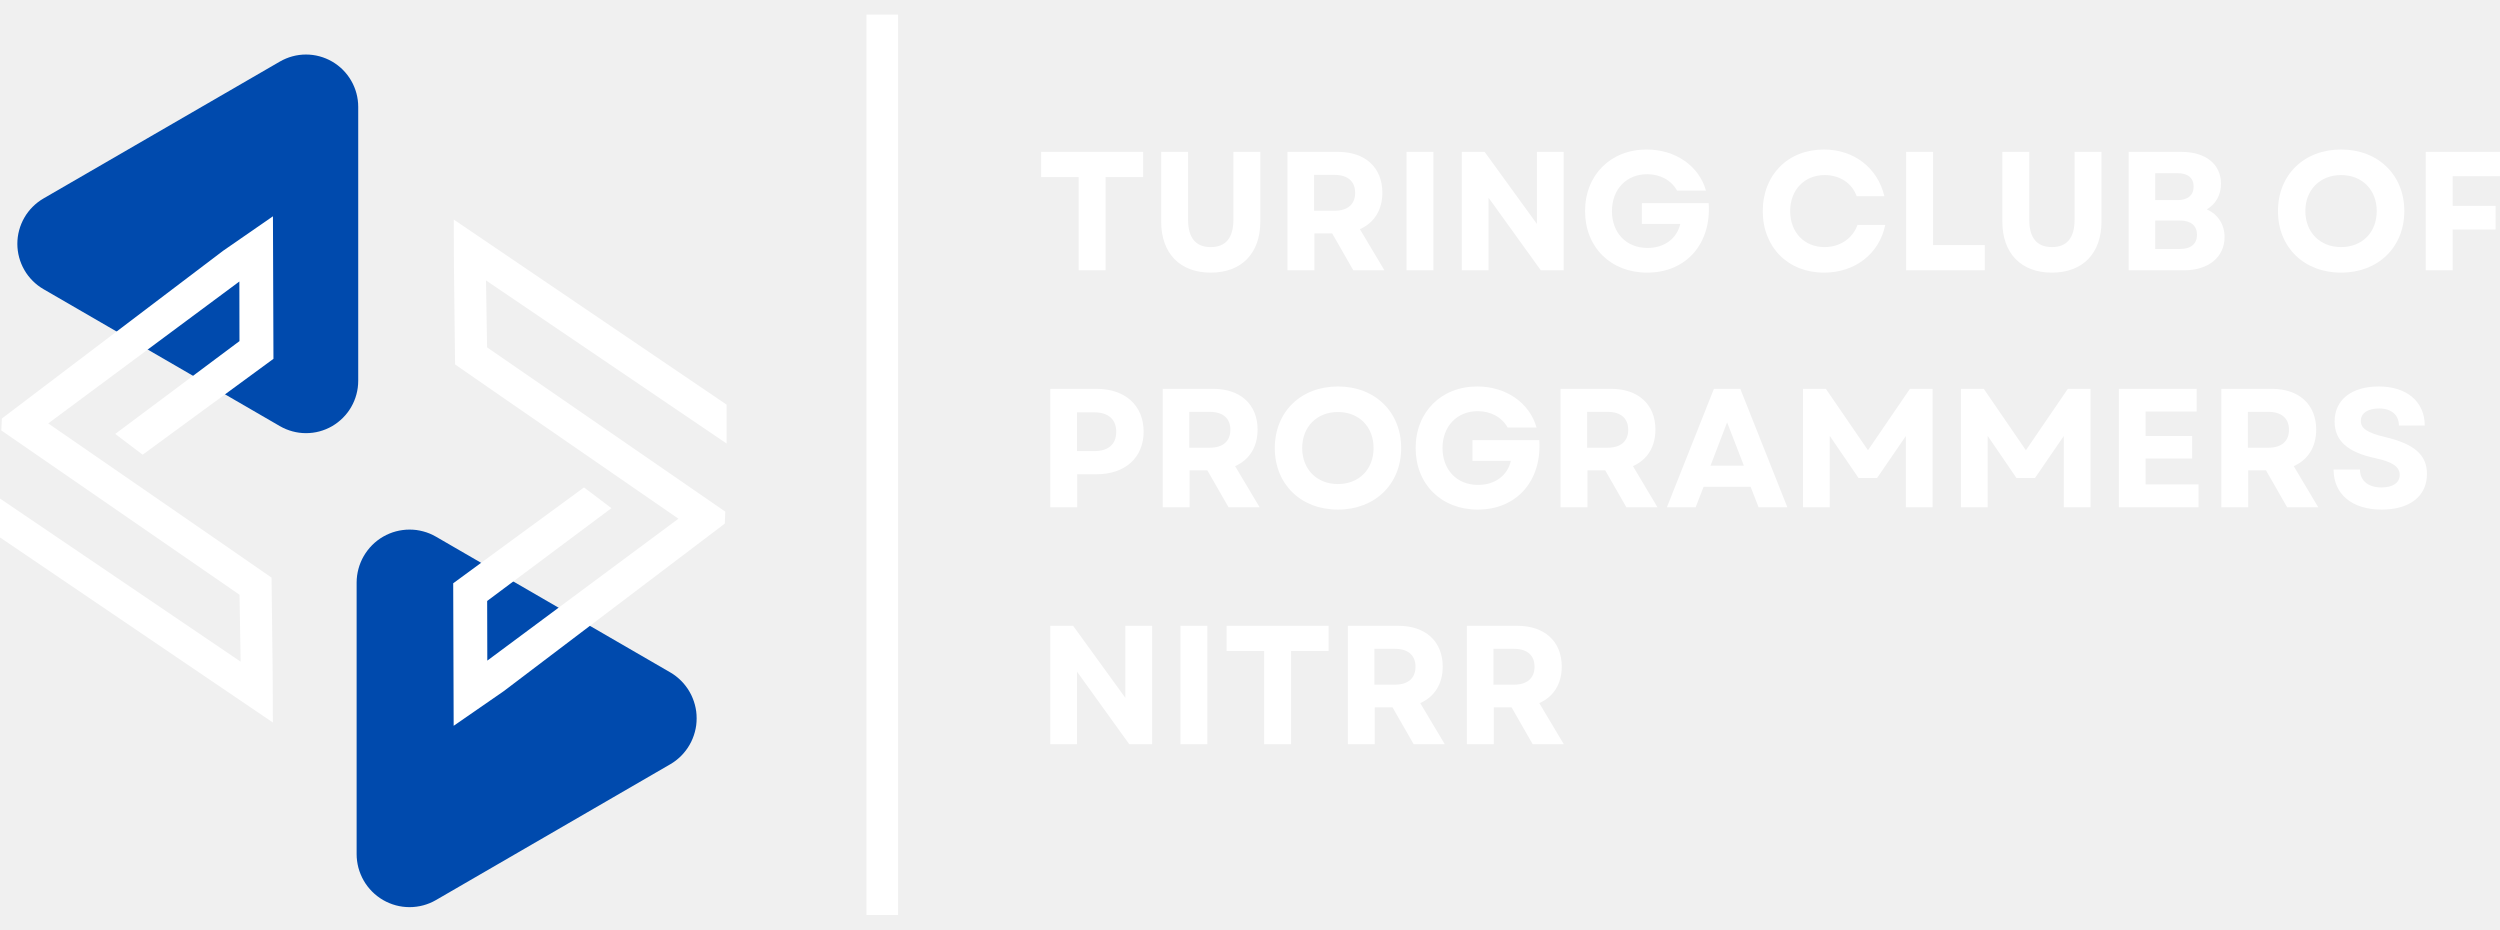
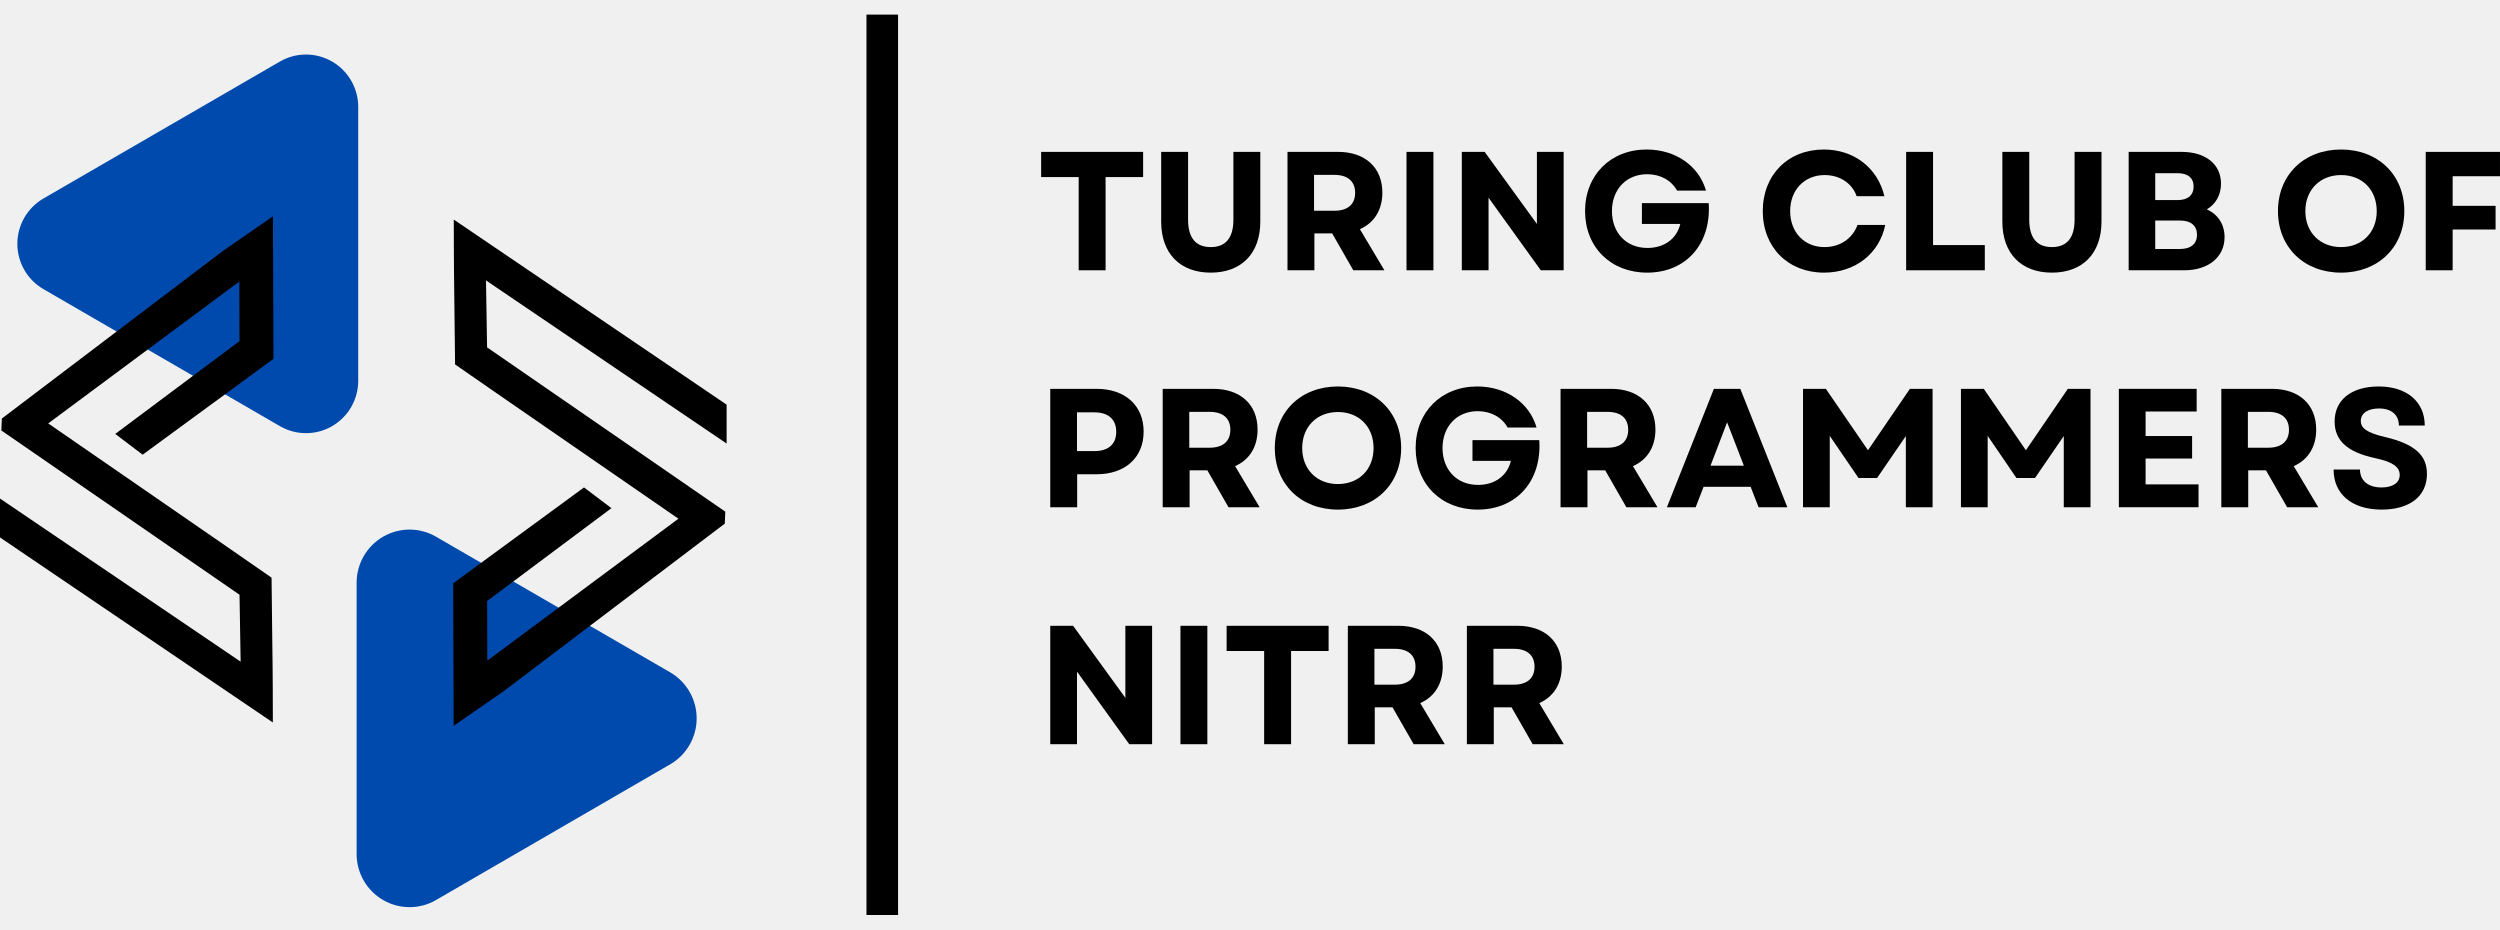
<svg xmlns="http://www.w3.org/2000/svg" zoomAndPan="magnify" preserveAspectRatio="xMidYMid meet" version="1.0" viewBox="6.56 123.43 343.68 127.79">
  <defs>
    <g />
    <clipPath id="40f95907c4">
      <path d="M 8 130.883 L 56 130.883 L 56 183 L 8 183 Z M 8 130.883 " clip-rule="nonzero" />
    </clipPath>
    <clipPath id="f441a890d6">
      <path d="M 55 196 L 103 196 L 103 248.145 L 55 248.145 Z M 55 196 " clip-rule="nonzero" />
    </clipPath>
    <clipPath id="f8939a5fb6">
      <path d="M 68 153 L 106.449 153 L 106.449 224 L 68 224 Z M 68 153 " clip-rule="nonzero" />
    </clipPath>
    <clipPath id="6606f4ca2b">
      <path d="M 6.559 153 L 45 153 L 45 223 L 6.559 223 Z M 6.559 153 " clip-rule="nonzero" />
    </clipPath>
  </defs>
  <g clip-path="url(#40f95907c4)">
    <path fill="#004aad" d="M 55.805 138.121 L 55.805 175.781 C 55.805 176.414 55.723 177.035 55.559 177.645 C 55.395 178.258 55.156 178.836 54.84 179.383 C 54.527 179.93 54.145 180.426 53.699 180.871 C 53.254 181.316 52.758 181.699 52.215 182.016 C 51.668 182.332 51.09 182.57 50.484 182.734 C 49.875 182.898 49.258 182.977 48.625 182.977 C 47.996 182.977 47.379 182.895 46.77 182.73 C 46.16 182.566 45.586 182.328 45.039 182.012 L 12.535 163.18 C 11.992 162.863 11.496 162.484 11.051 162.035 C 10.605 161.59 10.223 161.094 9.91 160.547 C 9.594 160 9.355 159.422 9.191 158.809 C 9.027 158.199 8.945 157.578 8.945 156.949 C 8.945 156.316 9.027 155.695 9.191 155.086 C 9.355 154.473 9.594 153.895 9.91 153.348 C 10.223 152.801 10.605 152.305 11.051 151.859 C 11.496 151.414 11.992 151.031 12.535 150.715 L 45.039 131.891 C 45.586 131.578 46.16 131.336 46.77 131.172 C 47.379 131.008 47.996 130.926 48.625 130.926 C 49.258 130.926 49.875 131.008 50.484 131.172 C 51.09 131.336 51.668 131.574 52.215 131.891 C 52.758 132.207 53.254 132.586 53.699 133.031 C 54.145 133.48 54.527 133.977 54.84 134.523 C 55.156 135.07 55.395 135.648 55.559 136.258 C 55.723 136.867 55.805 137.488 55.805 138.121 Z M 55.805 138.121 " fill-opacity="1" fill-rule="nonzero" />
  </g>
  <g clip-path="url(#f441a890d6)">
    <path fill="#004aad" d="M 55.586 203.504 L 55.586 240.84 C 55.586 241.156 55.605 241.473 55.648 241.789 C 55.691 242.105 55.75 242.418 55.832 242.727 C 55.914 243.035 56.02 243.336 56.141 243.629 C 56.262 243.922 56.402 244.211 56.559 244.484 C 56.719 244.762 56.895 245.027 57.086 245.277 C 57.281 245.531 57.488 245.77 57.715 245.996 C 57.938 246.223 58.176 246.43 58.43 246.625 C 58.68 246.82 58.945 246.996 59.219 247.156 C 59.496 247.316 59.777 247.457 60.074 247.578 C 60.367 247.699 60.664 247.805 60.973 247.887 C 61.281 247.969 61.59 248.031 61.906 248.074 C 62.219 248.113 62.535 248.137 62.855 248.137 C 63.172 248.137 63.488 248.117 63.805 248.074 C 64.117 248.035 64.43 247.973 64.738 247.891 C 65.043 247.809 65.344 247.707 65.637 247.586 C 65.93 247.465 66.215 247.324 66.492 247.164 L 98.707 228.492 C 98.984 228.332 99.246 228.156 99.496 227.961 C 99.746 227.766 99.984 227.555 100.207 227.332 C 100.434 227.105 100.641 226.867 100.832 226.613 C 101.027 226.359 101.203 226.098 101.359 225.82 C 101.52 225.547 101.656 225.262 101.777 224.965 C 101.898 224.672 102 224.371 102.082 224.062 C 102.164 223.758 102.227 223.445 102.27 223.129 C 102.309 222.816 102.328 222.5 102.328 222.18 C 102.328 221.863 102.309 221.547 102.27 221.23 C 102.227 220.914 102.164 220.602 102.082 220.297 C 102 219.988 101.898 219.688 101.777 219.395 C 101.656 219.098 101.52 218.812 101.359 218.539 C 101.203 218.262 101.027 218 100.832 217.746 C 100.641 217.492 100.434 217.254 100.207 217.027 C 99.984 216.805 99.746 216.594 99.496 216.398 C 99.246 216.203 98.984 216.027 98.707 215.867 L 66.492 197.207 C 66.215 197.047 65.934 196.906 65.641 196.785 C 65.348 196.664 65.047 196.562 64.738 196.48 C 64.434 196.398 64.125 196.336 63.809 196.293 C 63.496 196.254 63.18 196.234 62.863 196.234 C 62.543 196.234 62.23 196.254 61.914 196.297 C 61.602 196.336 61.289 196.398 60.984 196.48 C 60.676 196.562 60.379 196.664 60.086 196.785 C 59.793 196.906 59.508 197.047 59.23 197.207 C 58.957 197.363 58.695 197.539 58.441 197.734 C 58.191 197.926 57.953 198.137 57.727 198.359 C 57.504 198.586 57.293 198.824 57.102 199.074 C 56.906 199.328 56.73 199.59 56.57 199.867 C 56.41 200.141 56.27 200.426 56.148 200.719 C 56.027 201.012 55.922 201.312 55.84 201.621 C 55.758 201.926 55.695 202.238 55.652 202.551 C 55.609 202.867 55.586 203.184 55.586 203.504 Z M 55.586 203.504 " fill-opacity="1" fill-rule="nonzero" />
  </g>
  <g clip-path="url(#f8939a5fb6)">
-     <path fill="#ffffff" d="M 68.863 203.613 L 86.844 190.438 L 90.613 193.289 L 73.531 206.047 L 73.551 214.246 L 99.824 194.738 L 75.996 178.293 L 69.121 173.531 L 69.023 165.176 L 68.984 161.66 L 68.969 160.426 L 68.957 158.469 L 68.941 153.617 L 106.449 179.059 L 106.449 184.406 L 73.371 161.98 L 73.52 171.184 L 106.266 193.766 L 106.199 195.41 L 75.793 218.457 L 68.926 223.207 Z M 68.863 203.613 " fill-opacity="1" fill-rule="nonzero" />
+     <path fill="#000" d="M 68.863 203.613 L 86.844 190.438 L 90.613 193.289 L 73.531 206.047 L 73.551 214.246 L 99.824 194.738 L 75.996 178.293 L 69.121 173.531 L 69.023 165.176 L 68.984 161.66 L 68.969 160.426 L 68.957 158.469 L 68.941 153.617 L 106.449 179.059 L 106.449 184.406 L 73.371 161.98 L 73.52 171.184 L 106.266 193.766 L 106.199 195.41 L 75.793 218.457 L 68.926 223.207 Z M 68.863 203.613 " fill-opacity="1" fill-rule="nonzero" />
  </g>
  <g clip-path="url(#6606f4ca2b)">
-     <path fill="#ffffff" d="M 44.152 172.758 L 26.172 185.938 L 22.402 183.082 L 39.48 170.324 L 39.465 162.129 L 13.188 181.637 L 37.016 198.078 L 43.891 202.84 L 43.988 211.203 L 44.031 214.711 L 44.043 215.949 L 44.055 217.906 L 44.07 222.754 L 6.559 197.312 L 6.559 191.965 L 39.641 214.391 L 39.488 205.191 L 6.742 182.605 L 6.816 180.965 L 37.219 157.914 L 44.082 153.164 Z M 44.152 172.758 " fill-opacity="1" fill-rule="nonzero" />
-   </g>
-   <g fill="#ffffff" fill-opacity="1">
+     <path fill="#000" d="M 44.152 172.758 L 26.172 185.938 L 22.402 183.082 L 39.48 170.324 L 39.465 162.129 L 13.188 181.637 L 37.016 198.078 L 43.891 202.84 L 43.988 211.203 L 44.031 214.711 L 44.043 215.949 L 44.055 217.906 L 44.07 222.754 L 6.559 197.312 L 6.559 191.965 L 39.641 214.391 L 39.488 205.191 L 6.742 182.605 L 6.816 180.965 L 37.219 157.914 L 44.082 153.164 Z M 44.152 172.758 " fill-opacity="1" fill-rule="nonzero" />
+   </g>
+   <g fill="#000" fill-opacity="1">
    <g transform="translate(148.9887, 160.586)">
      <g>
        <path d="M 5.859 0 L 9.559 0 L 9.559 -12.812 L 14.719 -12.812 L 14.719 -16.277 L 0.699 -16.277 L 0.699 -12.812 L 5.859 -12.812 Z M 5.859 0 " />
      </g>
    </g>
  </g>
-   <g fill="#ffffff" fill-opacity="1">
+   <g fill="#000" fill-opacity="1">
    <g transform="translate(164.3994, 160.586)">
      <g>
        <path d="M 8.602 0.324 C 12.836 0.324 15.418 -2.324 15.418 -6.695 L 15.418 -16.277 L 11.719 -16.277 L 11.719 -6.953 C 11.719 -4.465 10.672 -3.188 8.602 -3.188 C 6.535 -3.188 5.488 -4.465 5.488 -6.953 L 5.488 -16.277 L 1.789 -16.277 L 1.789 -6.695 C 1.789 -2.324 4.371 0.324 8.602 0.324 Z M 8.602 0.324 " />
      </g>
    </g>
  </g>
-   <g fill="#ffffff" fill-opacity="1">
+   <g fill="#000" fill-opacity="1">
    <g transform="translate(181.5999, 160.586)">
      <g>
        <path d="M 1.953 0 L 5.652 0 L 5.652 -5.07 L 8.094 -5.07 L 11 0 L 15.277 0 L 11.906 -5.652 C 13.859 -6.512 14.996 -8.277 14.996 -10.672 C 14.996 -14.137 12.625 -16.277 8.906 -16.277 L 1.953 -16.277 Z M 5.605 -8.184 L 5.605 -13.113 L 8.418 -13.113 C 10.23 -13.113 11.254 -12.23 11.254 -10.648 C 11.254 -9.07 10.23 -8.184 8.418 -8.184 Z M 5.605 -8.184 " />
      </g>
    </g>
  </g>
-   <g fill="#ffffff" fill-opacity="1">
+   <g fill="#000" fill-opacity="1">
    <g transform="translate(197.9636, 160.586)">
      <g>
        <path d="M 1.953 0 L 5.652 0 L 5.652 -16.277 L 1.953 -16.277 Z M 1.953 0 " />
      </g>
    </g>
  </g>
-   <g fill="#ffffff" fill-opacity="1">
+   <g fill="#000" fill-opacity="1">
    <g transform="translate(205.5643, 160.586)">
      <g>
        <path d="M 1.953 0 L 5.629 0 L 5.629 -9.977 L 12.812 0 L 15.953 0 L 15.953 -16.277 L 12.277 -16.277 L 12.277 -6.371 L 5.094 -16.277 L 1.953 -16.277 Z M 1.953 0 " />
      </g>
    </g>
  </g>
-   <g fill="#ffffff" fill-opacity="1">
+   <g fill="#000" fill-opacity="1">
    <g transform="translate(223.4621, 160.586)">
      <g>
        <path d="M 9.535 0.324 C 14.906 0.324 18.371 -3.652 17.996 -9.23 L 8.812 -9.23 L 8.812 -6.371 L 14.09 -6.371 C 13.625 -4.395 11.953 -3.07 9.582 -3.07 C 6.605 -3.07 4.695 -5.207 4.695 -8.137 C 4.695 -11.113 6.672 -13.207 9.535 -13.207 C 11.348 -13.207 12.859 -12.371 13.648 -10.953 L 17.625 -10.953 C 16.648 -14.371 13.418 -16.602 9.465 -16.602 C 4.512 -16.602 1 -13.09 1 -8.137 C 1 -3.164 4.535 0.324 9.535 0.324 Z M 9.535 0.324 " />
      </g>
    </g>
  </g>
-   <g fill="#ffffff" fill-opacity="1">
+   <g fill="#000" fill-opacity="1">
    <g transform="translate(242.4292, 160.586)">
      <g />
    </g>
  </g>
-   <g fill="#ffffff" fill-opacity="1">
+   <g fill="#000" fill-opacity="1">
    <g transform="translate(247.8915, 160.586)">
      <g>
        <path d="M 9.418 0.324 C 13.695 0.324 17.02 -2.277 17.836 -6.23 L 14.02 -6.23 C 13.348 -4.371 11.625 -3.188 9.488 -3.188 C 6.719 -3.188 4.766 -5.207 4.766 -8.137 C 4.766 -11.066 6.742 -13.09 9.512 -13.09 C 11.578 -13.09 13.277 -11.977 13.906 -10.184 L 17.719 -10.184 C 16.789 -14.09 13.531 -16.602 9.395 -16.602 C 4.465 -16.602 1 -13.113 1 -8.137 C 1 -3.164 4.465 0.324 9.418 0.324 Z M 9.418 0.324 " />
      </g>
    </g>
  </g>
-   <g fill="#ffffff" fill-opacity="1">
+   <g fill="#000" fill-opacity="1">
    <g transform="translate(266.6493, 160.586)">
      <g>
        <path d="M 1.953 0 L 12.766 0 L 12.766 -3.465 L 5.652 -3.465 L 5.652 -16.277 L 1.953 -16.277 Z M 1.953 0 " />
      </g>
    </g>
  </g>
-   <g fill="#ffffff" fill-opacity="1">
+   <g fill="#000" fill-opacity="1">
    <g transform="translate(280.0378, 160.586)">
      <g>
        <path d="M 8.602 0.324 C 12.836 0.324 15.418 -2.324 15.418 -6.695 L 15.418 -16.277 L 11.719 -16.277 L 11.719 -6.953 C 11.719 -4.465 10.672 -3.188 8.602 -3.188 C 6.535 -3.188 5.488 -4.465 5.488 -6.953 L 5.488 -16.277 L 1.789 -16.277 L 1.789 -6.695 C 1.789 -2.324 4.371 0.324 8.602 0.324 Z M 8.602 0.324 " />
      </g>
    </g>
  </g>
-   <g fill="#ffffff" fill-opacity="1">
+   <g fill="#000" fill-opacity="1">
    <g transform="translate(297.2383, 160.586)">
      <g>
        <path d="M 1.953 0 L 9.602 0 C 12.906 0 15.137 -1.812 15.137 -4.559 C 15.137 -6.301 14.23 -7.695 12.695 -8.371 C 13.93 -9.09 14.648 -10.371 14.648 -11.906 C 14.648 -14.578 12.531 -16.277 9.23 -16.277 L 1.953 -16.277 Z M 5.605 -2.93 L 5.605 -6.836 L 9.047 -6.836 C 10.512 -6.836 11.348 -6.117 11.348 -4.883 C 11.348 -3.652 10.512 -2.93 9.047 -2.93 Z M 5.605 -9.648 L 5.605 -13.348 L 8.672 -13.348 C 10.09 -13.348 10.883 -12.695 10.883 -11.512 C 10.883 -10.324 10.09 -9.648 8.672 -9.648 Z M 5.605 -9.648 " />
      </g>
    </g>
  </g>
-   <g fill="#ffffff" fill-opacity="1">
+   <g fill="#000" fill-opacity="1">
    <g transform="translate(313.2534, 160.586)">
      <g />
    </g>
  </g>
-   <g fill="#ffffff" fill-opacity="1">
+   <g fill="#000" fill-opacity="1">
    <g transform="translate(318.7157, 160.586)">
      <g>
        <path d="M 9.672 0.324 C 14.766 0.324 18.371 -3.164 18.371 -8.137 C 18.371 -13.113 14.766 -16.602 9.672 -16.602 C 4.582 -16.602 1 -13.113 1 -8.137 C 1 -3.164 4.582 0.324 9.672 0.324 Z M 4.766 -8.137 C 4.766 -11.066 6.789 -13.09 9.672 -13.09 C 12.578 -13.09 14.578 -11.066 14.578 -8.137 C 14.578 -5.207 12.578 -3.188 9.672 -3.188 C 6.789 -3.188 4.766 -5.207 4.766 -8.137 Z M 4.766 -8.137 " />
      </g>
    </g>
  </g>
-   <g fill="#ffffff" fill-opacity="1">
+   <g fill="#000" fill-opacity="1">
    <g transform="translate(338.0779, 160.586)">
      <g>
        <path d="M 1.953 0 L 5.652 0 L 5.652 -5.605 L 11.555 -5.605 L 11.555 -8.859 L 5.652 -8.859 L 5.652 -12.93 L 12.16 -12.93 L 12.16 -16.277 L 1.953 -16.277 Z M 1.953 0 " />
      </g>
    </g>
  </g>
-   <g fill="#ffffff" fill-opacity="1">
+   <g fill="#000" fill-opacity="1">
    <g transform="translate(148.9887, 193.1614)">
      <g>
        <path d="M 1.953 0 L 5.652 0 L 5.652 -4.535 L 8.324 -4.535 C 12.254 -4.535 14.789 -6.836 14.789 -10.395 C 14.789 -13.977 12.254 -16.277 8.324 -16.277 L 1.953 -16.277 Z M 5.629 -7.719 L 5.629 -13.043 L 8.023 -13.043 C 9.953 -13.043 11.023 -12.066 11.023 -10.371 C 11.023 -8.672 9.953 -7.719 8.023 -7.719 Z M 5.629 -7.719 " />
      </g>
    </g>
  </g>
-   <g fill="#ffffff" fill-opacity="1">
+   <g fill="#000" fill-opacity="1">
    <g transform="translate(164.4459, 193.1614)">
      <g>
        <path d="M 1.953 0 L 5.652 0 L 5.652 -5.07 L 8.094 -5.07 L 11 0 L 15.277 0 L 11.906 -5.652 C 13.859 -6.512 14.996 -8.277 14.996 -10.672 C 14.996 -14.137 12.625 -16.277 8.906 -16.277 L 1.953 -16.277 Z M 5.605 -8.184 L 5.605 -13.113 L 8.418 -13.113 C 10.23 -13.113 11.254 -12.23 11.254 -10.648 C 11.254 -9.07 10.23 -8.184 8.418 -8.184 Z M 5.605 -8.184 " />
      </g>
    </g>
  </g>
-   <g fill="#ffffff" fill-opacity="1">
+   <g fill="#000" fill-opacity="1">
    <g transform="translate(180.8096, 193.1614)">
      <g>
        <path d="M 9.672 0.324 C 14.766 0.324 18.371 -3.164 18.371 -8.137 C 18.371 -13.113 14.766 -16.602 9.672 -16.602 C 4.582 -16.602 1 -13.113 1 -8.137 C 1 -3.164 4.582 0.324 9.672 0.324 Z M 4.766 -8.137 C 4.766 -11.066 6.789 -13.09 9.672 -13.09 C 12.578 -13.09 14.578 -11.066 14.578 -8.137 C 14.578 -5.207 12.578 -3.188 9.672 -3.188 C 6.789 -3.188 4.766 -5.207 4.766 -8.137 Z M 4.766 -8.137 " />
      </g>
    </g>
  </g>
-   <g fill="#ffffff" fill-opacity="1">
+   <g fill="#000" fill-opacity="1">
    <g transform="translate(200.1717, 193.1614)">
      <g>
        <path d="M 9.535 0.324 C 14.906 0.324 18.371 -3.652 17.996 -9.23 L 8.812 -9.23 L 8.812 -6.371 L 14.09 -6.371 C 13.625 -4.395 11.953 -3.07 9.582 -3.07 C 6.605 -3.07 4.695 -5.207 4.695 -8.137 C 4.695 -11.113 6.672 -13.207 9.535 -13.207 C 11.348 -13.207 12.859 -12.371 13.648 -10.953 L 17.625 -10.953 C 16.648 -14.371 13.418 -16.602 9.465 -16.602 C 4.512 -16.602 1 -13.09 1 -8.137 C 1 -3.164 4.535 0.324 9.535 0.324 Z M 9.535 0.324 " />
      </g>
    </g>
  </g>
-   <g fill="#ffffff" fill-opacity="1">
+   <g fill="#000" fill-opacity="1">
    <g transform="translate(219.1388, 193.1614)">
      <g>
        <path d="M 1.953 0 L 5.652 0 L 5.652 -5.07 L 8.094 -5.07 L 11 0 L 15.277 0 L 11.906 -5.652 C 13.859 -6.512 14.996 -8.277 14.996 -10.672 C 14.996 -14.137 12.625 -16.277 8.906 -16.277 L 1.953 -16.277 Z M 5.605 -8.184 L 5.605 -13.113 L 8.418 -13.113 C 10.23 -13.113 11.254 -12.23 11.254 -10.648 C 11.254 -9.07 10.23 -8.184 8.418 -8.184 Z M 5.605 -8.184 " />
      </g>
    </g>
  </g>
-   <g fill="#ffffff" fill-opacity="1">
+   <g fill="#000" fill-opacity="1">
    <g transform="translate(235.5025, 193.1614)">
      <g>
        <path d="M 0.211 0 L 4.164 0 L 5.254 -2.812 L 11.719 -2.812 L 12.812 0 L 16.766 0 L 10.301 -16.277 L 6.672 -16.277 Z M 6.207 -5.719 L 8.488 -11.672 L 10.789 -5.719 Z M 6.207 -5.719 " />
      </g>
    </g>
  </g>
-   <g fill="#ffffff" fill-opacity="1">
+   <g fill="#000" fill-opacity="1">
    <g transform="translate(252.4705, 193.1614)">
      <g>
        <path d="M 1.953 0 L 5.629 0 L 5.629 -9.812 L 9.582 -4.023 L 12.137 -4.023 L 16.09 -9.789 L 16.09 0 L 19.766 0 L 19.766 -16.277 L 16.648 -16.277 L 10.883 -7.836 L 5.094 -16.277 L 1.953 -16.277 Z M 1.953 0 " />
      </g>
    </g>
  </g>
-   <g fill="#ffffff" fill-opacity="1">
+   <g fill="#000" fill-opacity="1">
    <g transform="translate(274.1803, 193.1614)">
      <g>
        <path d="M 1.953 0 L 5.629 0 L 5.629 -9.812 L 9.582 -4.023 L 12.137 -4.023 L 16.09 -9.789 L 16.09 0 L 19.766 0 L 19.766 -16.277 L 16.648 -16.277 L 10.883 -7.836 L 5.094 -16.277 L 1.953 -16.277 Z M 1.953 0 " />
      </g>
    </g>
  </g>
-   <g fill="#ffffff" fill-opacity="1">
+   <g fill="#000" fill-opacity="1">
    <g transform="translate(295.8902, 193.1614)">
      <g>
        <path d="M 1.953 0 L 12.906 0 L 12.906 -3.141 L 5.629 -3.141 L 5.629 -6.695 L 12.023 -6.695 L 12.023 -9.789 L 5.629 -9.789 L 5.629 -13.16 L 12.648 -13.16 L 12.648 -16.277 L 1.953 -16.277 Z M 1.953 0 " />
      </g>
    </g>
  </g>
-   <g fill="#ffffff" fill-opacity="1">
+   <g fill="#000" fill-opacity="1">
    <g transform="translate(309.976, 193.1614)">
      <g>
        <path d="M 1.953 0 L 5.652 0 L 5.652 -5.07 L 8.094 -5.07 L 11 0 L 15.277 0 L 11.906 -5.652 C 13.859 -6.512 14.996 -8.277 14.996 -10.672 C 14.996 -14.137 12.625 -16.277 8.906 -16.277 L 1.953 -16.277 Z M 5.605 -8.184 L 5.605 -13.113 L 8.418 -13.113 C 10.23 -13.113 11.254 -12.23 11.254 -10.648 C 11.254 -9.07 10.23 -8.184 8.418 -8.184 Z M 5.605 -8.184 " />
      </g>
    </g>
  </g>
-   <g fill="#ffffff" fill-opacity="1">
+   <g fill="#000" fill-opacity="1">
    <g transform="translate(326.3397, 193.1614)">
      <g>
        <path d="M 7.625 0.324 C 11.488 0.324 13.859 -1.512 13.859 -4.582 C 13.859 -7.16 12.16 -8.695 8.113 -9.648 C 5.629 -10.23 4.766 -10.859 4.766 -11.859 C 4.766 -12.93 5.719 -13.578 7.277 -13.578 C 8.977 -13.578 10 -12.695 10 -11.23 L 13.555 -11.23 C 13.555 -14.508 11.09 -16.602 7.23 -16.602 C 3.488 -16.602 1.164 -14.766 1.164 -11.789 C 1.164 -9.137 2.953 -7.559 6.766 -6.742 C 9.07 -6.254 10.113 -5.582 10.113 -4.441 C 10.113 -3.348 9.137 -2.719 7.605 -2.719 C 5.812 -2.719 4.652 -3.629 4.652 -5.184 L 1.023 -5.184 C 1.023 -1.812 3.535 0.324 7.625 0.324 Z M 7.625 0.324 " />
      </g>
    </g>
  </g>
-   <g fill="#ffffff" fill-opacity="1">
+   <g fill="#000" fill-opacity="1">
    <g transform="translate(148.9887, 225.7369)">
      <g>
        <path d="M 1.953 0 L 5.629 0 L 5.629 -9.977 L 12.812 0 L 15.953 0 L 15.953 -16.277 L 12.277 -16.277 L 12.277 -6.371 L 5.094 -16.277 L 1.953 -16.277 Z M 1.953 0 " />
      </g>
    </g>
  </g>
-   <g fill="#ffffff" fill-opacity="1">
+   <g fill="#000" fill-opacity="1">
    <g transform="translate(166.8865, 225.7369)">
      <g>
        <path d="M 1.953 0 L 5.652 0 L 5.652 -16.277 L 1.953 -16.277 Z M 1.953 0 " />
      </g>
    </g>
  </g>
-   <g fill="#ffffff" fill-opacity="1">
+   <g fill="#000" fill-opacity="1">
    <g transform="translate(174.4872, 225.7369)">
      <g>
        <path d="M 5.859 0 L 9.559 0 L 9.559 -12.812 L 14.719 -12.812 L 14.719 -16.277 L 0.699 -16.277 L 0.699 -12.812 L 5.859 -12.812 Z M 5.859 0 " />
      </g>
    </g>
  </g>
-   <g fill="#ffffff" fill-opacity="1">
+   <g fill="#000" fill-opacity="1">
    <g transform="translate(189.8979, 225.7369)">
      <g>
        <path d="M 1.953 0 L 5.652 0 L 5.652 -5.07 L 8.094 -5.07 L 11 0 L 15.277 0 L 11.906 -5.652 C 13.859 -6.512 14.996 -8.277 14.996 -10.672 C 14.996 -14.137 12.625 -16.277 8.906 -16.277 L 1.953 -16.277 Z M 5.605 -8.184 L 5.605 -13.113 L 8.418 -13.113 C 10.23 -13.113 11.254 -12.23 11.254 -10.648 C 11.254 -9.07 10.23 -8.184 8.418 -8.184 Z M 5.605 -8.184 " />
      </g>
    </g>
  </g>
-   <g fill="#ffffff" fill-opacity="1">
+   <g fill="#000" fill-opacity="1">
    <g transform="translate(206.2616, 225.7369)">
      <g>
        <path d="M 1.953 0 L 5.652 0 L 5.652 -5.07 L 8.094 -5.07 L 11 0 L 15.277 0 L 11.906 -5.652 C 13.859 -6.512 14.996 -8.277 14.996 -10.672 C 14.996 -14.137 12.625 -16.277 8.906 -16.277 L 1.953 -16.277 Z M 5.605 -8.184 L 5.605 -13.113 L 8.418 -13.113 C 10.23 -13.113 11.254 -12.23 11.254 -10.648 C 11.254 -9.07 10.23 -8.184 8.418 -8.184 Z M 5.605 -8.184 " />
      </g>
    </g>
  </g>
-   <path stroke-linecap="butt" transform="matrix(0.000000000000000066, 1.082659, -1.085776, 0.000000000000000066, 130.0186, 125.4326)" fill="none" stroke-linejoin="miter" d="M 0.001 1.999 L 114.335 1.999 " stroke="#ffffff" stroke-width="4" stroke-opacity="1" stroke-miterlimit="4" />
+   <path stroke-linecap="butt" transform="matrix(0.000000000000000066, 1.082659, -1.085776, 0.000000000000000066, 130.0186, 125.4326)" fill="none" stroke-linejoin="miter" d="M 0.001 1.999 L 114.335 1.999 " stroke="#000" stroke-width="4" stroke-opacity="1" stroke-miterlimit="4" />
</svg>
